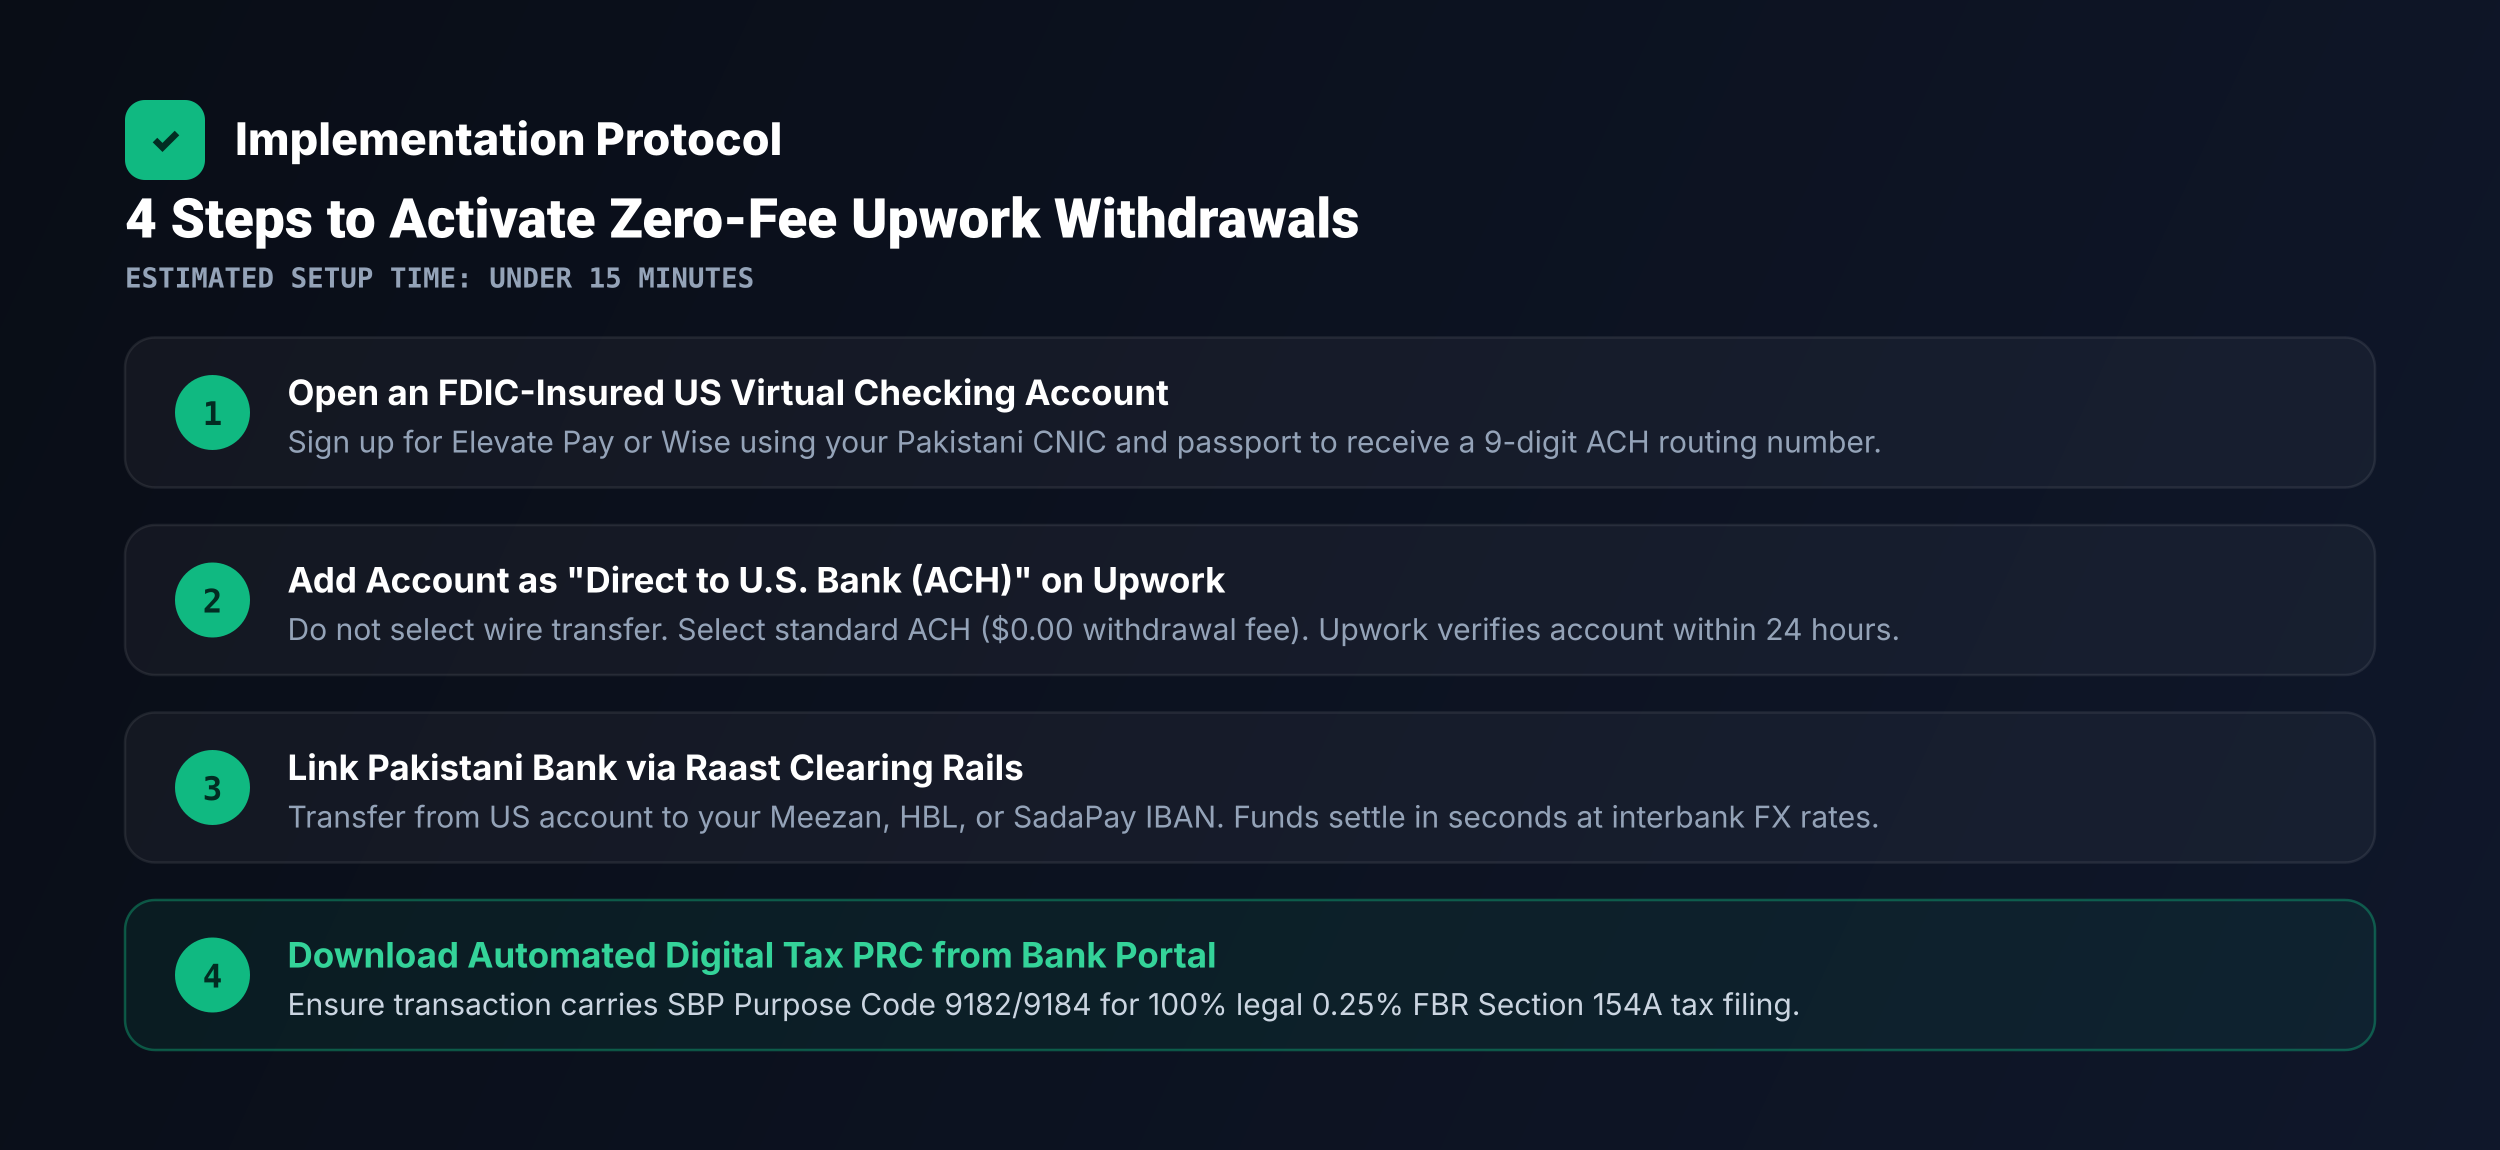
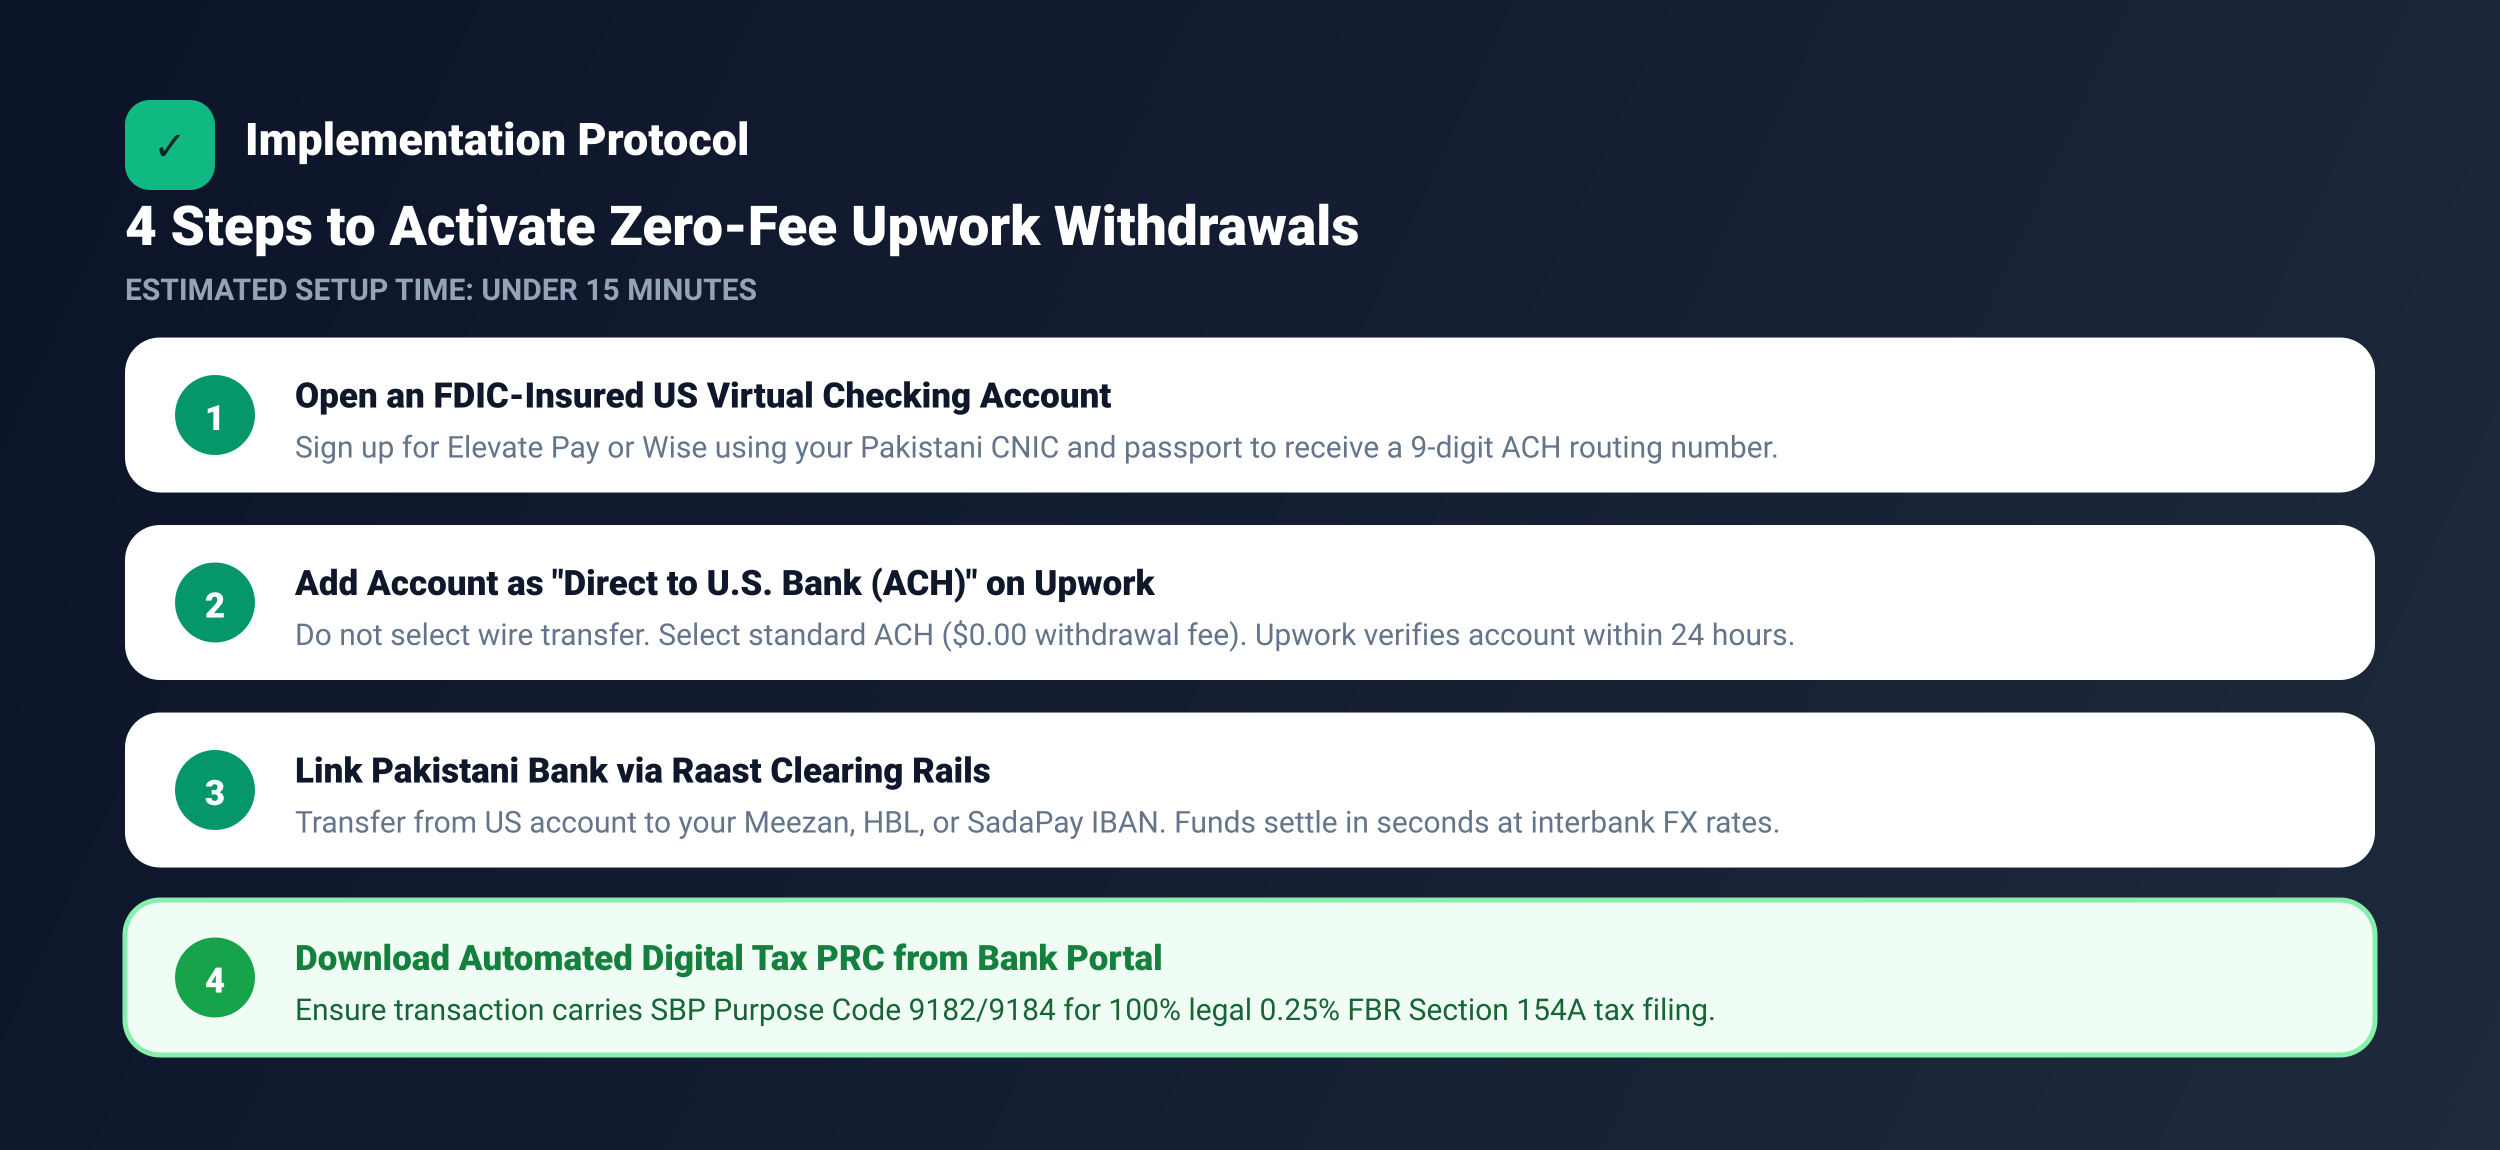
<svg xmlns="http://www.w3.org/2000/svg" width="1000" height="460" viewBox="0 0 1000 460" fill="none">
  <defs>
-     <linearGradient id="bg3" x1="0" y1="0" x2="1000" y2="460" gradientUnits="userSpaceOnUse">
-       <stop offset="0%" stop-color="#090d16" />
-       <stop offset="100%" stop-color="#0f172a" />
+     <linearGradient id="bgCanvas3" x1="0" y1="0" x2="1000" y2="460" gradientUnits="userSpaceOnUse">
+       <stop offset="0%" stop-color="#0b1329" />
+       <stop offset="100%" stop-color="#1e293b" />
    </linearGradient>
  </defs>
-   <rect width="1000" height="460" fill="url(#bg3)" />
+   <rect width="1000" height="460" fill="url(#bgCanvas3)" />
  <g transform="translate(50, 40)">
-     <rect width="32" height="32" rx="8" fill="#10b981" />
-     <text x="16" y="21" fill="#022c22" font-family="-apple-system, sans-serif" font-size="14" font-weight="900" text-anchor="middle">✓</text>
-     <text x="44" y="22" fill="#ffffff" font-family="-apple-system, sans-serif" font-size="18" font-weight="800">Implementation Protocol</text>
-     <text x="0" y="55" fill="#ffffff" font-family="-apple-system, BlinkMacSystemFont, 'Segoe UI', Roboto, sans-serif" font-size="22" font-weight="900">4 Steps to Activate Zero-Fee Upwork Withdrawals</text>
-     <text x="0" y="75" fill="#94a3b8" font-family="monospace" font-size="11" font-weight="600">ESTIMATED SETUP TIME: UNDER 15 MINUTES</text>
+     <rect width="36" height="36" rx="10" fill="#10b981" />
+     <text x="18" y="24" fill="#022c22" font-family="sans-serif" font-size="16" font-weight="900" text-anchor="middle">✓</text>
+     <text x="48" y="22" fill="#ffffff" font-family="-apple-system, BlinkMacSystemFont, 'Segoe UI', Roboto, sans-serif" font-size="18" font-weight="800">Implementation Protocol</text>
+     <text x="0" y="58" fill="#ffffff" font-family="-apple-system, BlinkMacSystemFont, 'Segoe UI', Roboto, sans-serif" font-size="22" font-weight="900">4 Steps to Activate Zero-Fee Upwork Withdrawals</text>
+     <text x="0" y="80" fill="#94a3b8" font-family="-apple-system, BlinkMacSystemFont, 'Segoe UI', Roboto, sans-serif" font-size="12" font-weight="600">ESTIMATED SETUP TIME: UNDER 15 MINUTES</text>
  </g>
  <g transform="translate(50, 135)">
-     <rect width="900" height="60" rx="12" fill="#ffffff" fill-opacity="0.04" stroke="#ffffff" stroke-opacity="0.08" />
-     <circle cx="35" cy="30" r="15" fill="#10b981" />
-     <text x="35" y="35" fill="#022c22" font-family="monospace" font-size="13" font-weight="900" text-anchor="middle">1</text>
-     <text x="65" y="27" fill="#ffffff" font-family="-apple-system, sans-serif" font-size="14" font-weight="700">Open an FDIC-Insured US Virtual Checking Account</text>
-     <text x="65" y="46" fill="#94a3b8" font-family="-apple-system, sans-serif" font-size="12">Sign up for Elevate Pay or Wise using your Pakistani CNIC and passport to receive a 9-digit ACH routing number.</text>
+     <rect width="900" height="62" rx="14" fill="#ffffff" />
+     <circle cx="36" cy="31" r="16" fill="#059669" />
+     <text x="36" y="37" fill="#ffffff" font-family="-apple-system, BlinkMacSystemFont, 'Segoe UI', Roboto, sans-serif" font-size="14" font-weight="900" text-anchor="middle">1</text>
+     <text x="68" y="28" fill="#0f172a" font-family="-apple-system, BlinkMacSystemFont, 'Segoe UI', Roboto, sans-serif" font-size="14" font-weight="800">Open an FDIC-Insured US Virtual Checking Account</text>
+     <text x="68" y="48" fill="#64748b" font-family="-apple-system, BlinkMacSystemFont, 'Segoe UI', Roboto, sans-serif" font-size="12">Sign up for Elevate Pay or Wise using your Pakistani CNIC and passport to receive a 9-digit ACH routing number.</text>
  </g>
  <g transform="translate(50, 210)">
-     <rect width="900" height="60" rx="12" fill="#ffffff" fill-opacity="0.04" stroke="#ffffff" stroke-opacity="0.08" />
-     <circle cx="35" cy="30" r="15" fill="#10b981" />
-     <text x="35" y="35" fill="#022c22" font-family="monospace" font-size="13" font-weight="900" text-anchor="middle">2</text>
-     <text x="65" y="27" fill="#ffffff" font-family="-apple-system, sans-serif" font-size="14" font-weight="700">Add Account as "Direct to U.S. Bank (ACH)" on Upwork</text>
-     <text x="65" y="46" fill="#94a3b8" font-family="-apple-system, sans-serif" font-size="12">Do not select wire transfer. Select standard ACH ($0.00 withdrawal fee). Upwork verifies account within 24 hours.</text>
+     <rect width="900" height="62" rx="14" fill="#ffffff" />
+     <circle cx="36" cy="31" r="16" fill="#059669" />
+     <text x="36" y="37" fill="#ffffff" font-family="-apple-system, BlinkMacSystemFont, 'Segoe UI', Roboto, sans-serif" font-size="14" font-weight="900" text-anchor="middle">2</text>
+     <text x="68" y="28" fill="#0f172a" font-family="-apple-system, BlinkMacSystemFont, 'Segoe UI', Roboto, sans-serif" font-size="14" font-weight="800">Add Account as "Direct to U.S. Bank (ACH)" on Upwork</text>
+     <text x="68" y="48" fill="#64748b" font-family="-apple-system, BlinkMacSystemFont, 'Segoe UI', Roboto, sans-serif" font-size="12">Do not select wire transfer. Select standard ACH ($0.00 withdrawal fee). Upwork verifies account within 24 hours.</text>
  </g>
  <g transform="translate(50, 285)">
-     <rect width="900" height="60" rx="12" fill="#ffffff" fill-opacity="0.04" stroke="#ffffff" stroke-opacity="0.08" />
-     <circle cx="35" cy="30" r="15" fill="#10b981" />
-     <text x="35" y="35" fill="#022c22" font-family="monospace" font-size="13" font-weight="900" text-anchor="middle">3</text>
-     <text x="65" y="27" fill="#ffffff" font-family="-apple-system, sans-serif" font-size="14" font-weight="700">Link Pakistani Bank via Raast Clearing Rails</text>
-     <text x="65" y="46" fill="#94a3b8" font-family="-apple-system, sans-serif" font-size="12">Transfer from US account to your Meezan, HBL, or SadaPay IBAN. Funds settle in seconds at interbank FX rates.</text>
+     <rect width="900" height="62" rx="14" fill="#ffffff" />
+     <circle cx="36" cy="31" r="16" fill="#059669" />
+     <text x="36" y="37" fill="#ffffff" font-family="-apple-system, BlinkMacSystemFont, 'Segoe UI', Roboto, sans-serif" font-size="14" font-weight="900" text-anchor="middle">3</text>
+     <text x="68" y="28" fill="#0f172a" font-family="-apple-system, BlinkMacSystemFont, 'Segoe UI', Roboto, sans-serif" font-size="14" font-weight="800">Link Pakistani Bank via Raast Clearing Rails</text>
+     <text x="68" y="48" fill="#64748b" font-family="-apple-system, BlinkMacSystemFont, 'Segoe UI', Roboto, sans-serif" font-size="12">Transfer from US account to your Meezan, HBL, or SadaPay IBAN. Funds settle in seconds at interbank FX rates.</text>
  </g>
  <g transform="translate(50, 360)">
-     <rect width="900" height="60" rx="12" fill="#10b981" fill-opacity="0.08" stroke="#10b981" stroke-opacity="0.4" />
-     <circle cx="35" cy="30" r="15" fill="#10b981" />
-     <text x="35" y="35" fill="#022c22" font-family="monospace" font-size="13" font-weight="900" text-anchor="middle">4</text>
-     <text x="65" y="27" fill="#34d399" font-family="-apple-system, sans-serif" font-size="14" font-weight="700">Download Automated Digital Tax PRC from Bank Portal</text>
-     <text x="65" y="46" fill="#cbd5e1" font-family="-apple-system, sans-serif" font-size="12">Ensure transaction carries SBP Purpose Code 9182/9184 for 100% legal 0.25% FBR Section 154A tax filing.</text>
+     <rect width="900" height="62" rx="14" fill="#f0fdf4" stroke="#86efac" stroke-width="2" />
+     <circle cx="36" cy="31" r="16" fill="#16a34a" />
+     <text x="36" y="37" fill="#ffffff" font-family="-apple-system, BlinkMacSystemFont, 'Segoe UI', Roboto, sans-serif" font-size="14" font-weight="900" text-anchor="middle">4</text>
+     <text x="68" y="28" fill="#15803d" font-family="-apple-system, BlinkMacSystemFont, 'Segoe UI', Roboto, sans-serif" font-size="14" font-weight="800">Download Automated Digital Tax PRC from Bank Portal</text>
+     <text x="68" y="48" fill="#166534" font-family="-apple-system, BlinkMacSystemFont, 'Segoe UI', Roboto, sans-serif" font-size="12">Ensure transaction carries SBP Purpose Code 9182/9184 for 100% legal 0.25% FBR Section 154A tax filing.</text>
  </g>
</svg>
